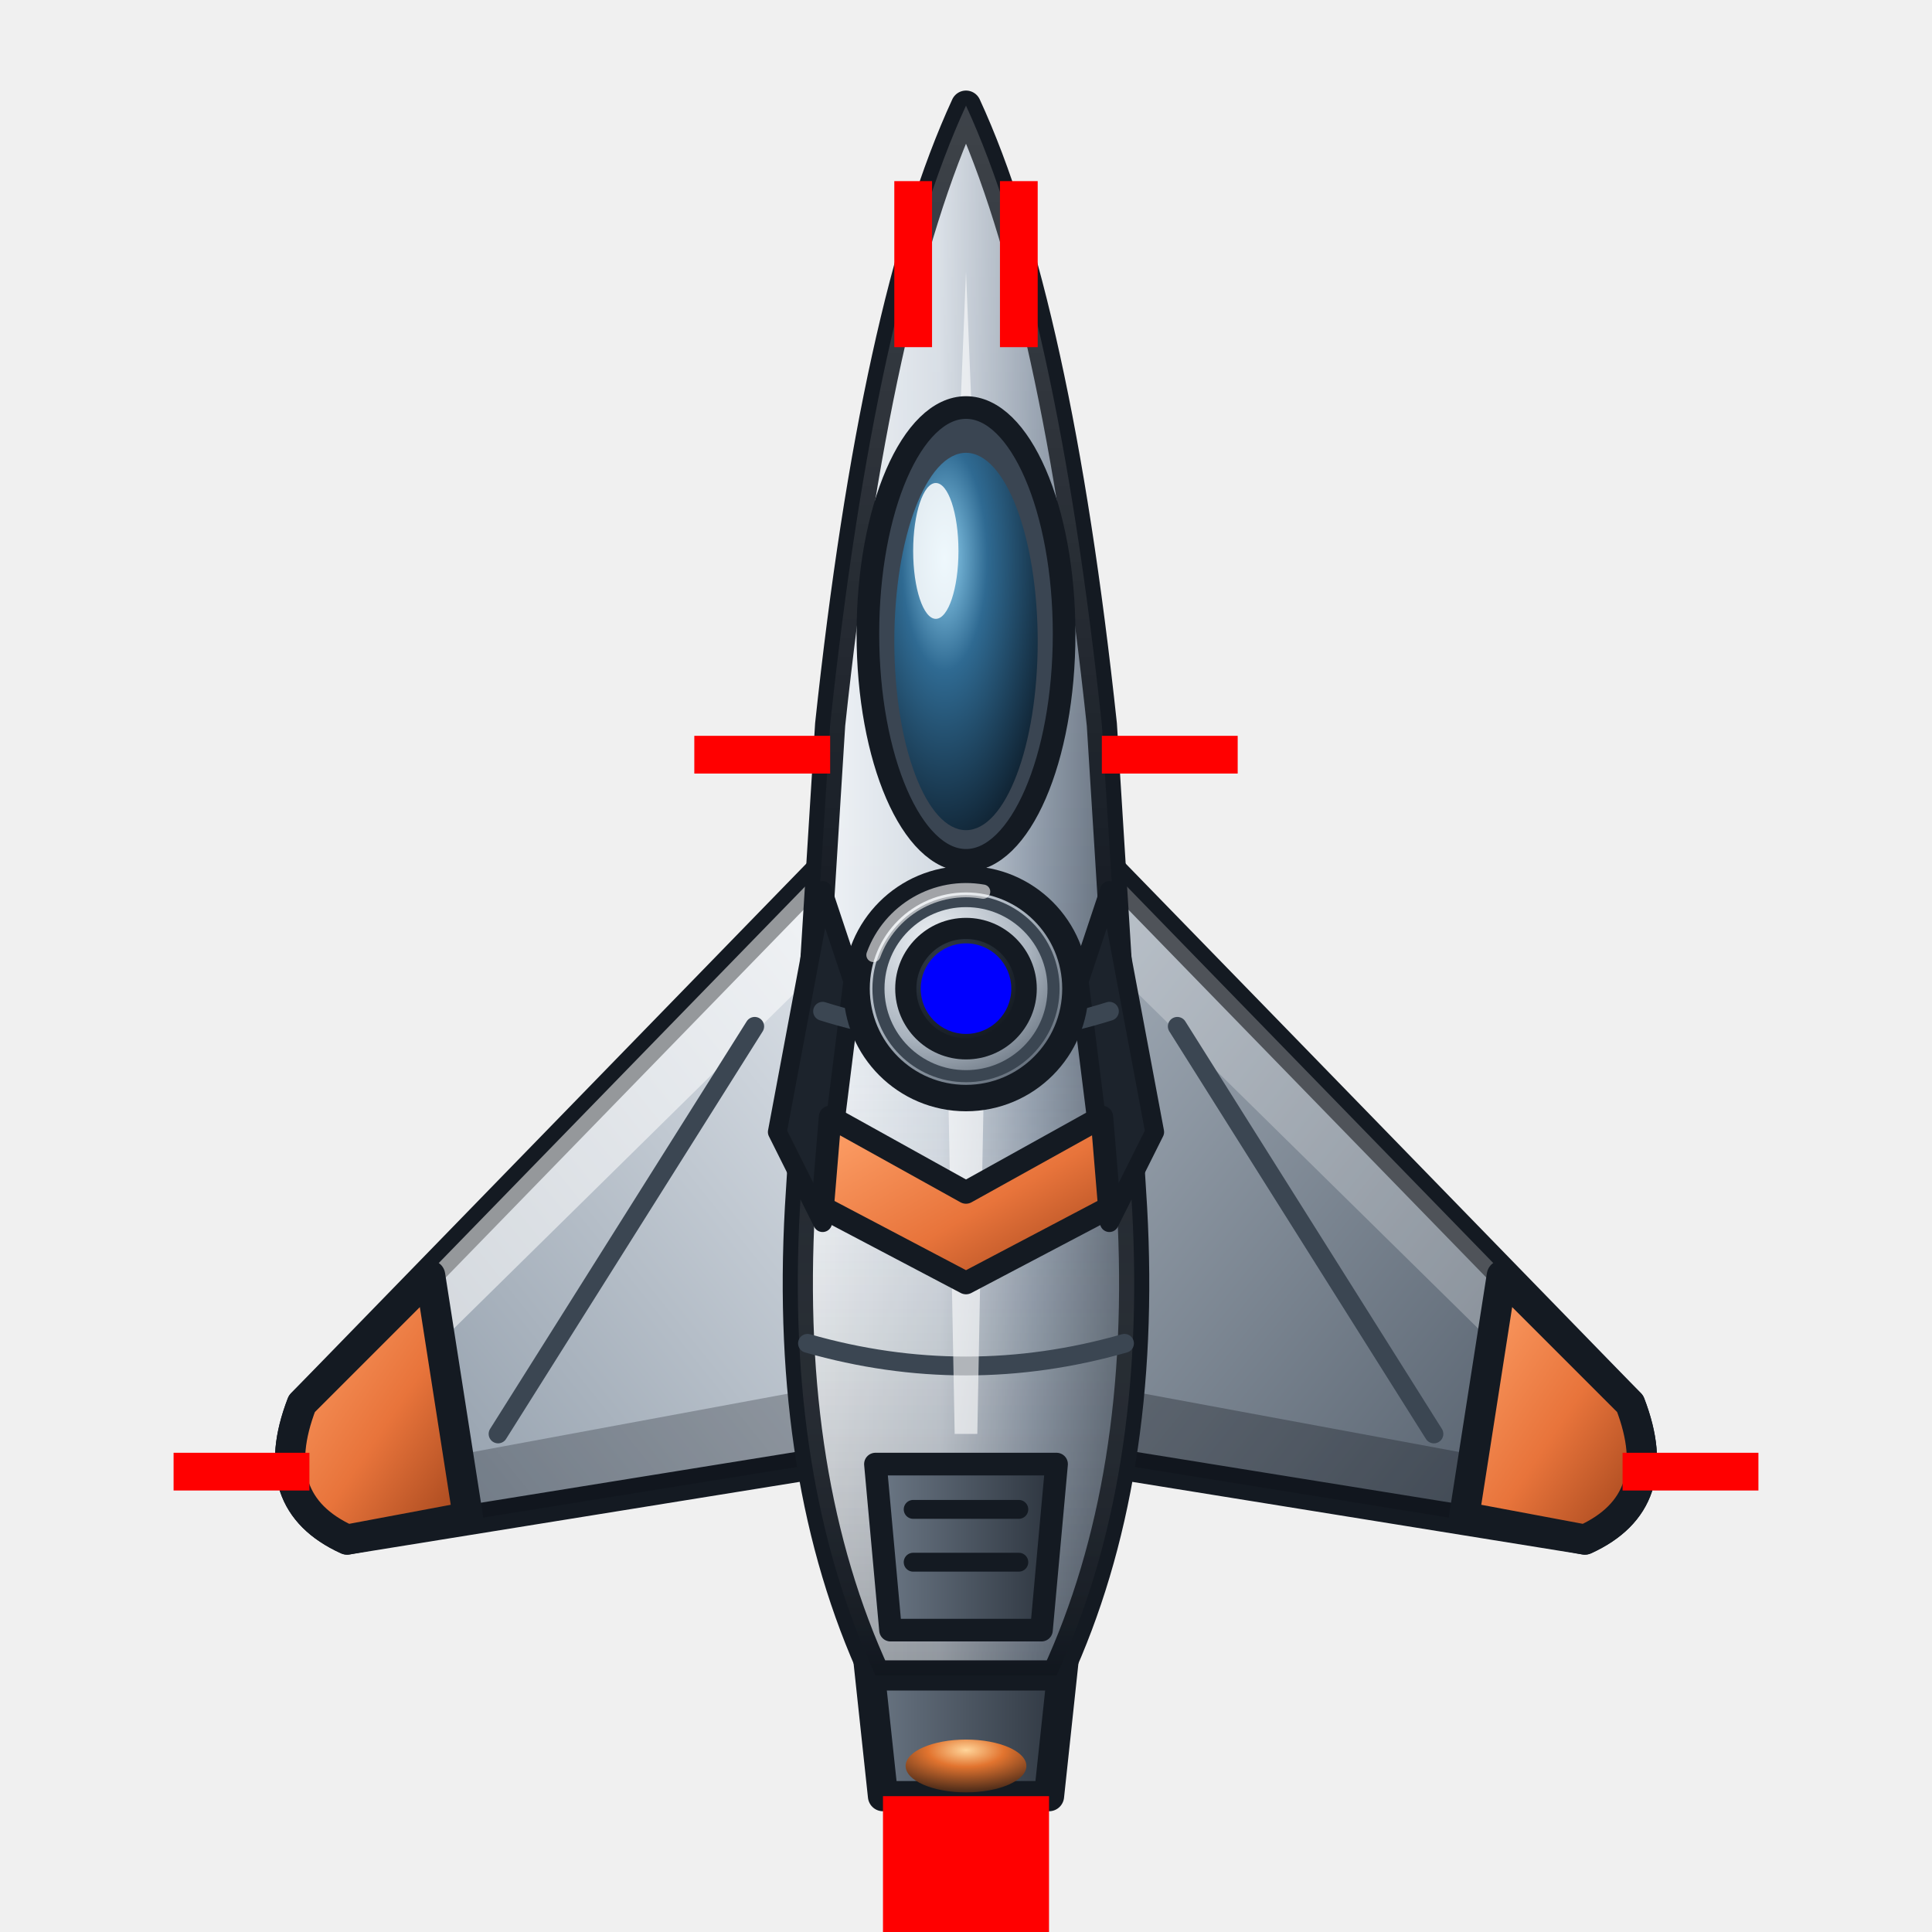
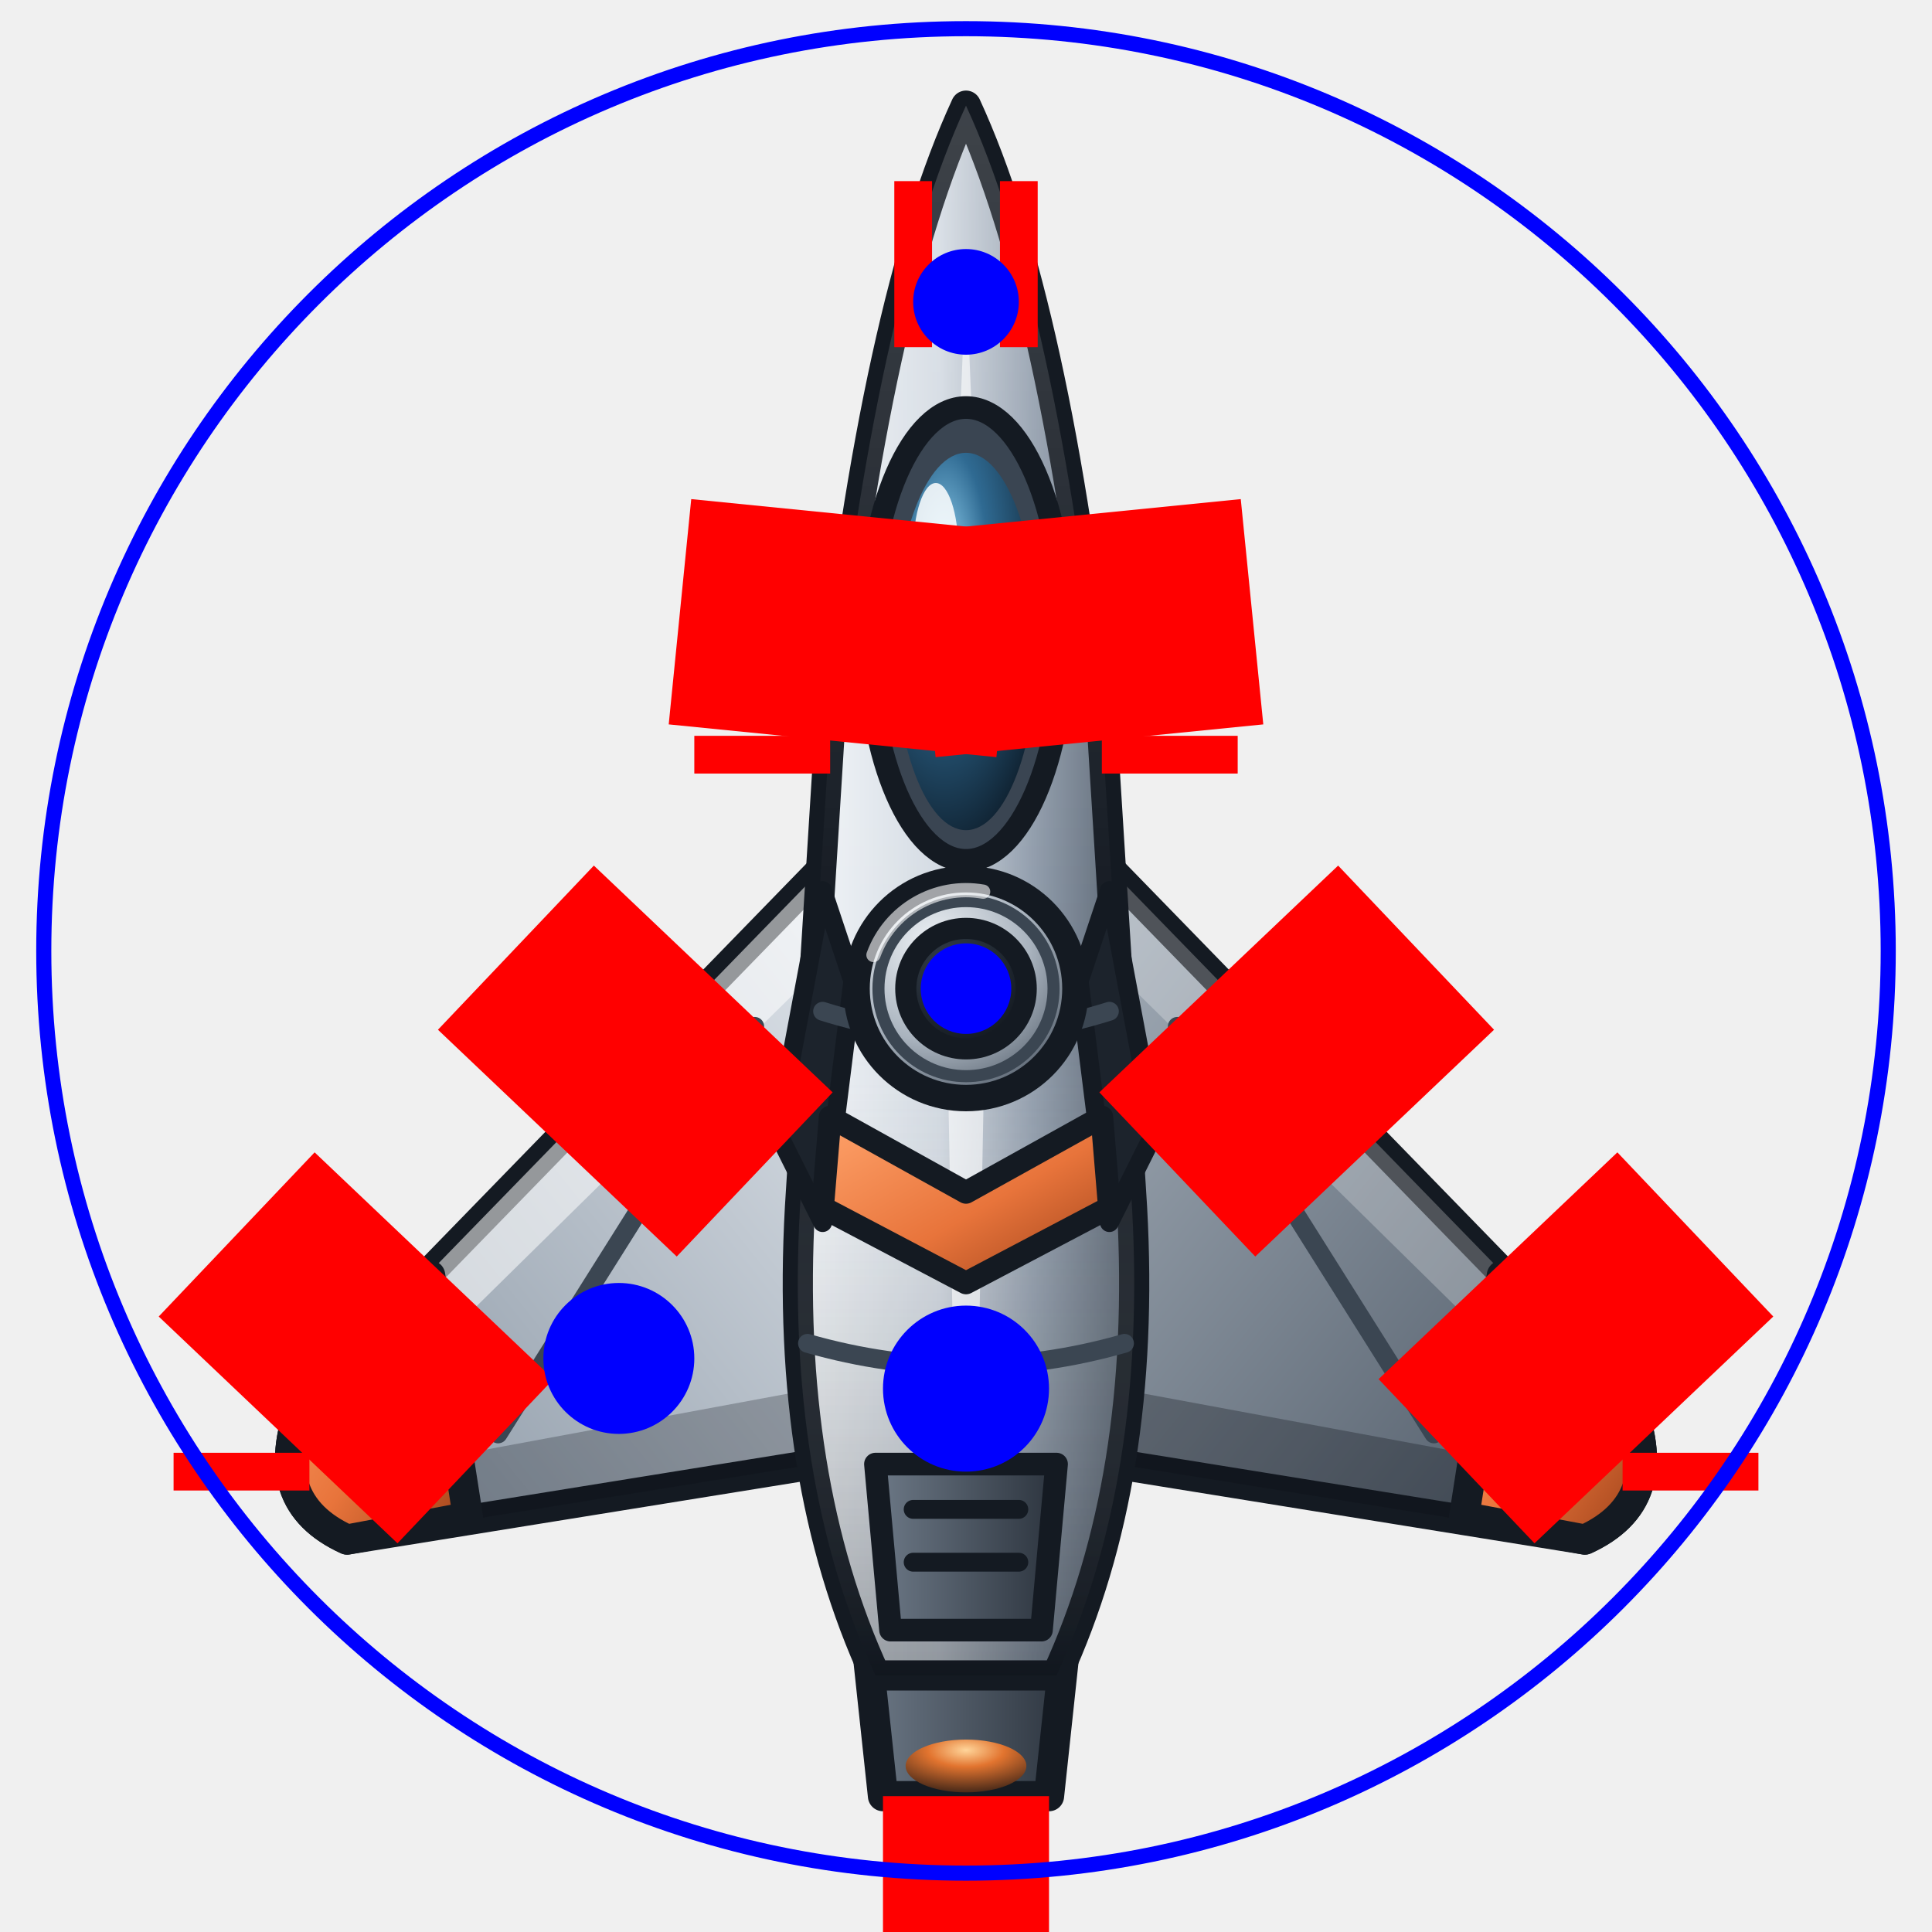
<svg xmlns="http://www.w3.org/2000/svg" viewBox="0 0 256 256">
  <defs>
    <linearGradient id="fus" x1="0" y1="0" x2="1" y2="0">
      <stop offset="0" stop-color="#f4f7fa" />
      <stop offset="0.42" stop-color="#d3dae2" />
      <stop offset="0.7" stop-color="#909cab" />
      <stop offset="1" stop-color="#55606d" />
    </linearGradient>
    <linearGradient id="shadeV" x1="0" y1="0" x2="0" y2="1">
      <stop offset="0" stop-color="#ffffff" stop-opacity="0.18" />
      <stop offset="0.55" stop-color="#ffffff" stop-opacity="0" />
      <stop offset="1" stop-color="#0a0f16" stop-opacity="0.35" />
    </linearGradient>
    <linearGradient id="wingL" x1="1" y1="0" x2="0" y2="1">
      <stop offset="0" stop-color="#e3e8ee" />
      <stop offset="1" stop-color="#8592a0" />
    </linearGradient>
    <linearGradient id="wingR" x1="0" y1="0" x2="1" y2="1">
      <stop offset="0" stop-color="#a7b1bc" />
      <stop offset="1" stop-color="#4a5562" />
    </linearGradient>
    <linearGradient id="dark" x1="0" y1="0" x2="1" y2="0">
      <stop offset="0" stop-color="#6d7987" />
      <stop offset="1" stop-color="#2c343e" />
    </linearGradient>
    <radialGradient id="glass" cx="0.35" cy="0.28" r="0.85">
      <stop offset="0" stop-color="#8fd0f0" />
      <stop offset="0.35" stop-color="#2f6a92" />
      <stop offset="1" stop-color="#0b1824" />
    </radialGradient>
    <radialGradient id="mount" cx="0.35" cy="0.35" r="0.75">
      <stop offset="0" stop-color="#c3ccd6" />
      <stop offset="1" stop-color="#3b4652" />
    </radialGradient>
    <radialGradient id="nozzle" cx="0.5" cy="0.2" r="0.9">
      <stop offset="0" stop-color="#ffd59a" />
      <stop offset="0.35" stop-color="#e2742f" />
      <stop offset="1" stop-color="#2a1a14" />
    </radialGradient>
    <linearGradient id="accent-fill" x1="0" y1="0" x2="1" y2="1">
      <stop id="accent-light" offset="0" stop-color="#ffa36b" />
      <stop id="accent-base" offset="0.55" stop-color="#e8743b" />
      <stop id="accent-dark" offset="1" stop-color="#9c4119" />
    </linearGradient>
    <radialGradient id="hp-ring" cx="0.35" cy="0.3" r="0.8">
      <stop offset="0" stop-color="#eef2f6" />
      <stop offset="0.55" stop-color="#a9b3be" />
      <stop offset="1" stop-color="#4a5562" />
    </radialGradient>
    <radialGradient id="hp-well" cx="0.4" cy="0.35" r="0.75">
      <stop offset="0" stop-color="#3a4552" />
      <stop offset="1" stop-color="#0b1016" />
    </radialGradient>
    <linearGradient id="hp-plate" x1="0" y1="0" x2="1" y2="1">
      <stop offset="0" stop-color="#d3dae2" />
      <stop offset="1" stop-color="#5d6874" />
    </linearGradient>
  </defs>
  <g id="hull" stroke="#141a22" stroke-width="4" stroke-linejoin="round" stroke-linecap="round">
    <path d="M112 112 L40 186 Q35 199 46 204 L108 194 Z" fill="url(#wingL)" />
    <path d="M144 112 L216 186 Q221 199 210 204 L148 194 Z" fill="url(#wingR)" />
    <path d="M112 112 L40 186 L49 187 L113 124 Z" fill="#ffffff" fill-opacity="0.55" stroke="none" />
    <path d="M144 112 L216 186 L207 187 L143 124 Z" fill="#ffffff" fill-opacity="0.25" stroke="none" />
    <path d="M46 204 L108 194 L108 184 L54 194 Z" fill="#0a0f16" fill-opacity="0.25" stroke="none" />
    <path d="M210 204 L148 194 L148 184 L202 194 Z" fill="#0a0f16" fill-opacity="0.3" stroke="none" />
    <path d="M100 136 L66 190 M156 136 L190 190" fill="none" stroke="#3b4652" stroke-width="2.5" />
    <path d="M114 210 L142 210 L139 238 L117 238 Z" fill="url(#dark)" />
    <ellipse cx="128" cy="234" rx="8" ry="3.5" fill="url(#nozzle)" stroke="none" />
    <path d="M128 14 Q140 40 146 96 L150 160 Q152 196 140 222 L116 222 Q104 196 106 160 L110 96 Q116 40 128 14 Z" fill="url(#fus)" />
    <path d="M128 14 Q140 40 146 96 L150 160 Q152 196 140 222 L116 222 Q104 196 106 160 L110 96 Q116 40 128 14 Z" fill="url(#shadeV)" stroke="none" />
    <path d="M109 118 L103 150 L109 162 L113 130 Z" fill="#1c232c" stroke-width="2.5" />
    <path d="M147 118 L153 150 L147 162 L143 130 Z" fill="#1c232c" stroke-width="2.5" />
    <path d="M109 134 Q128 140 147 134" fill="none" stroke="#3b4652" stroke-width="2.5" />
    <path d="M107 178 Q128 184 149 178" fill="none" stroke="#3b4652" stroke-width="2.5" />
    <path d="M128 36 L131 110 L129.5 190 L126.5 190 L125 110 Z" fill="#ffffff" fill-opacity="0.6" stroke="none" />
    <path d="M116 194 L140 194 L138 216 L118 216 Z" fill="url(#dark)" stroke-width="3" />
    <path d="M121 200 L135 200 M121 207 L135 207" fill="none" stroke="#141a22" stroke-width="2.5" />
    <ellipse cx="128" cy="84" rx="13" ry="30" fill="#3a4552" stroke-width="3" />
    <ellipse cx="128" cy="85" rx="9.5" ry="25" fill="url(#glass)" stroke="none" />
    <ellipse cx="124" cy="73" rx="3" ry="9" fill="#ffffff" fill-opacity="0.85" stroke="none" />
    <circle cx="128" cy="131" r="14.5" fill="url(#hp-ring)" stroke-width="3.5" />
    <circle cx="128" cy="131" r="11.6" fill="none" stroke="#3b4652" stroke-width="1.6" />
    <circle cx="128" cy="131" r="7.98" fill="url(#hp-well)" stroke-width="2.8" />
    <path d="M115.74 126.54 A13.05 13.05 0 0 1 130.27 118.15" fill="none" stroke="#ffffff" stroke-opacity="0.6" stroke-width="1.89" />
  </g>
  <g id="accent" stroke="#141a22" stroke-width="4" stroke-linejoin="round">
    <path d="M40 186 L57 169 L62 201 L46 204 Q35 199 40 186 Z" fill="url(#accent-fill)" />
    <path d="M216 186 L199 169 L194 201 L210 204 Q221 199 216 186 Z" fill="url(#accent-fill)" />
    <path d="M110 148 L128 158 L146 148 L147 160 L128 170 L109 160 Z" fill="url(#accent-fill)" stroke-width="3" />
  </g>
  <g id="anchors">
    <line id="flame-main-1" x1="128" y1="238" x2="128" y2="272" stroke="#ff0000" stroke-width="22" />
    <line id="flame-reverse-1" x1="121" y1="46" x2="121" y2="24" stroke="#ff0000" stroke-width="5" />
    <line id="flame-reverse-2" x1="135" y1="46" x2="135" y2="24" stroke="#ff0000" stroke-width="5" />
    <line id="flame-side-1" x1="110" y1="100" x2="92" y2="100" stroke="#ff0000" stroke-width="5" />
    <line id="flame-side-2" x1="146" y1="100" x2="164" y2="100" stroke="#ff0000" stroke-width="5" />
    <line id="flame-side-3" x1="41" y1="195" x2="23" y2="195" stroke="#ff0000" stroke-width="5" />
    <line id="flame-side-4" x1="215" y1="195" x2="233" y2="195" stroke="#ff0000" stroke-width="5" />
    <circle id="turret-light-1" cx="128" cy="131" r="6" fill="#0000ff" />
+     <line id="armor-1" x1="100" y1="155.62" x2="68.36" y2="125.57" stroke="#ff0000" stroke-width="30" />
+     <line id="armor-2" x1="156" y1="155.62" x2="187.64" y2="125.57" stroke="#ff0000" stroke-width="30" />
+     <line id="armor-3" x1="133.52" y1="85.4" x2="90.1" y2="81.06" stroke="#ff0000" stroke-width="30" />
+     <line id="armor-4" x1="122.48" y1="85.4" x2="165.9" y2="81.06" stroke="#ff0000" stroke-width="30" />
+     <line id="armor-5" x1="63" y1="193.62" x2="31.36" y2="163.57" stroke="#ff0000" stroke-width="30" />
+     <line id="armor-6" x1="193" y1="193.62" x2="224.64" y2="163.57" stroke="#ff0000" stroke-width="30" />
+     <circle id="module-1" cx="82" cy="180" r="10" fill="#0000ff" />
+     <circle id="module-2" cx="128" cy="184" r="11" fill="#0000ff" />
+     <circle id="nose" cx="128" cy="40" r="7" fill="#0000ff" />
+     <circle id="shield" cx="128" cy="126" r="122.2" fill="none" stroke="#0000ff" stroke-width="2" />
  </g>
</svg>
